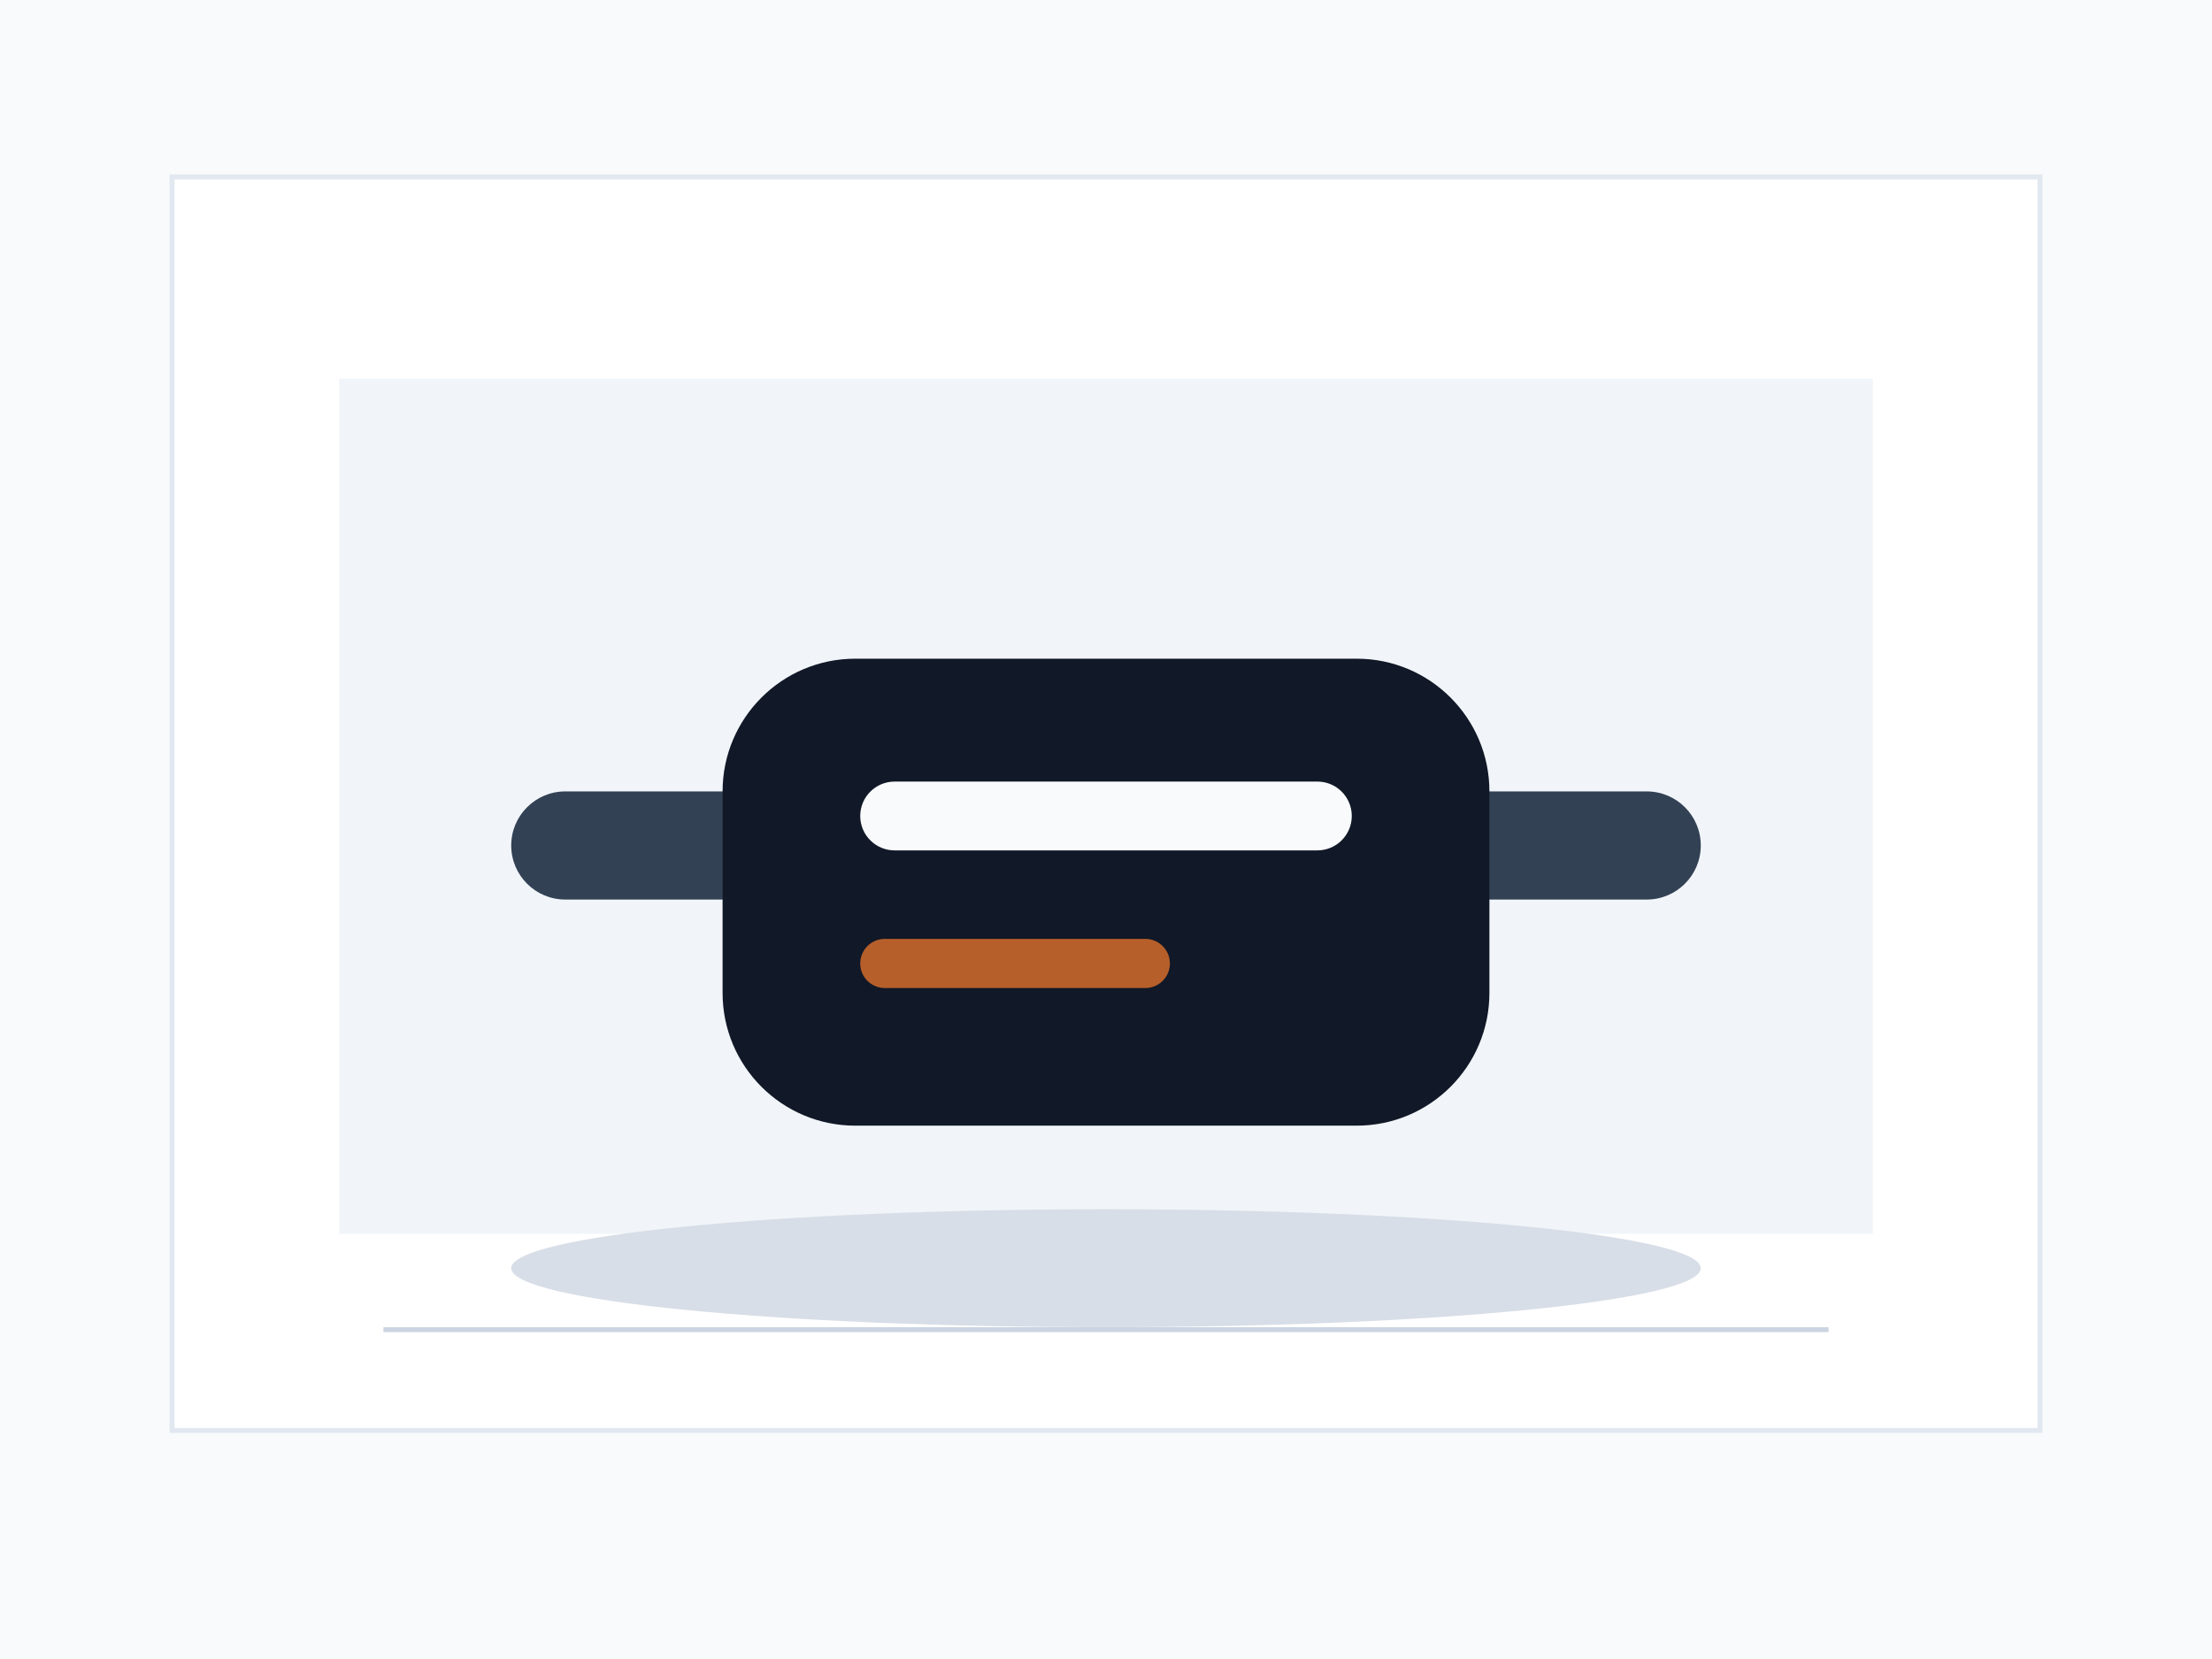
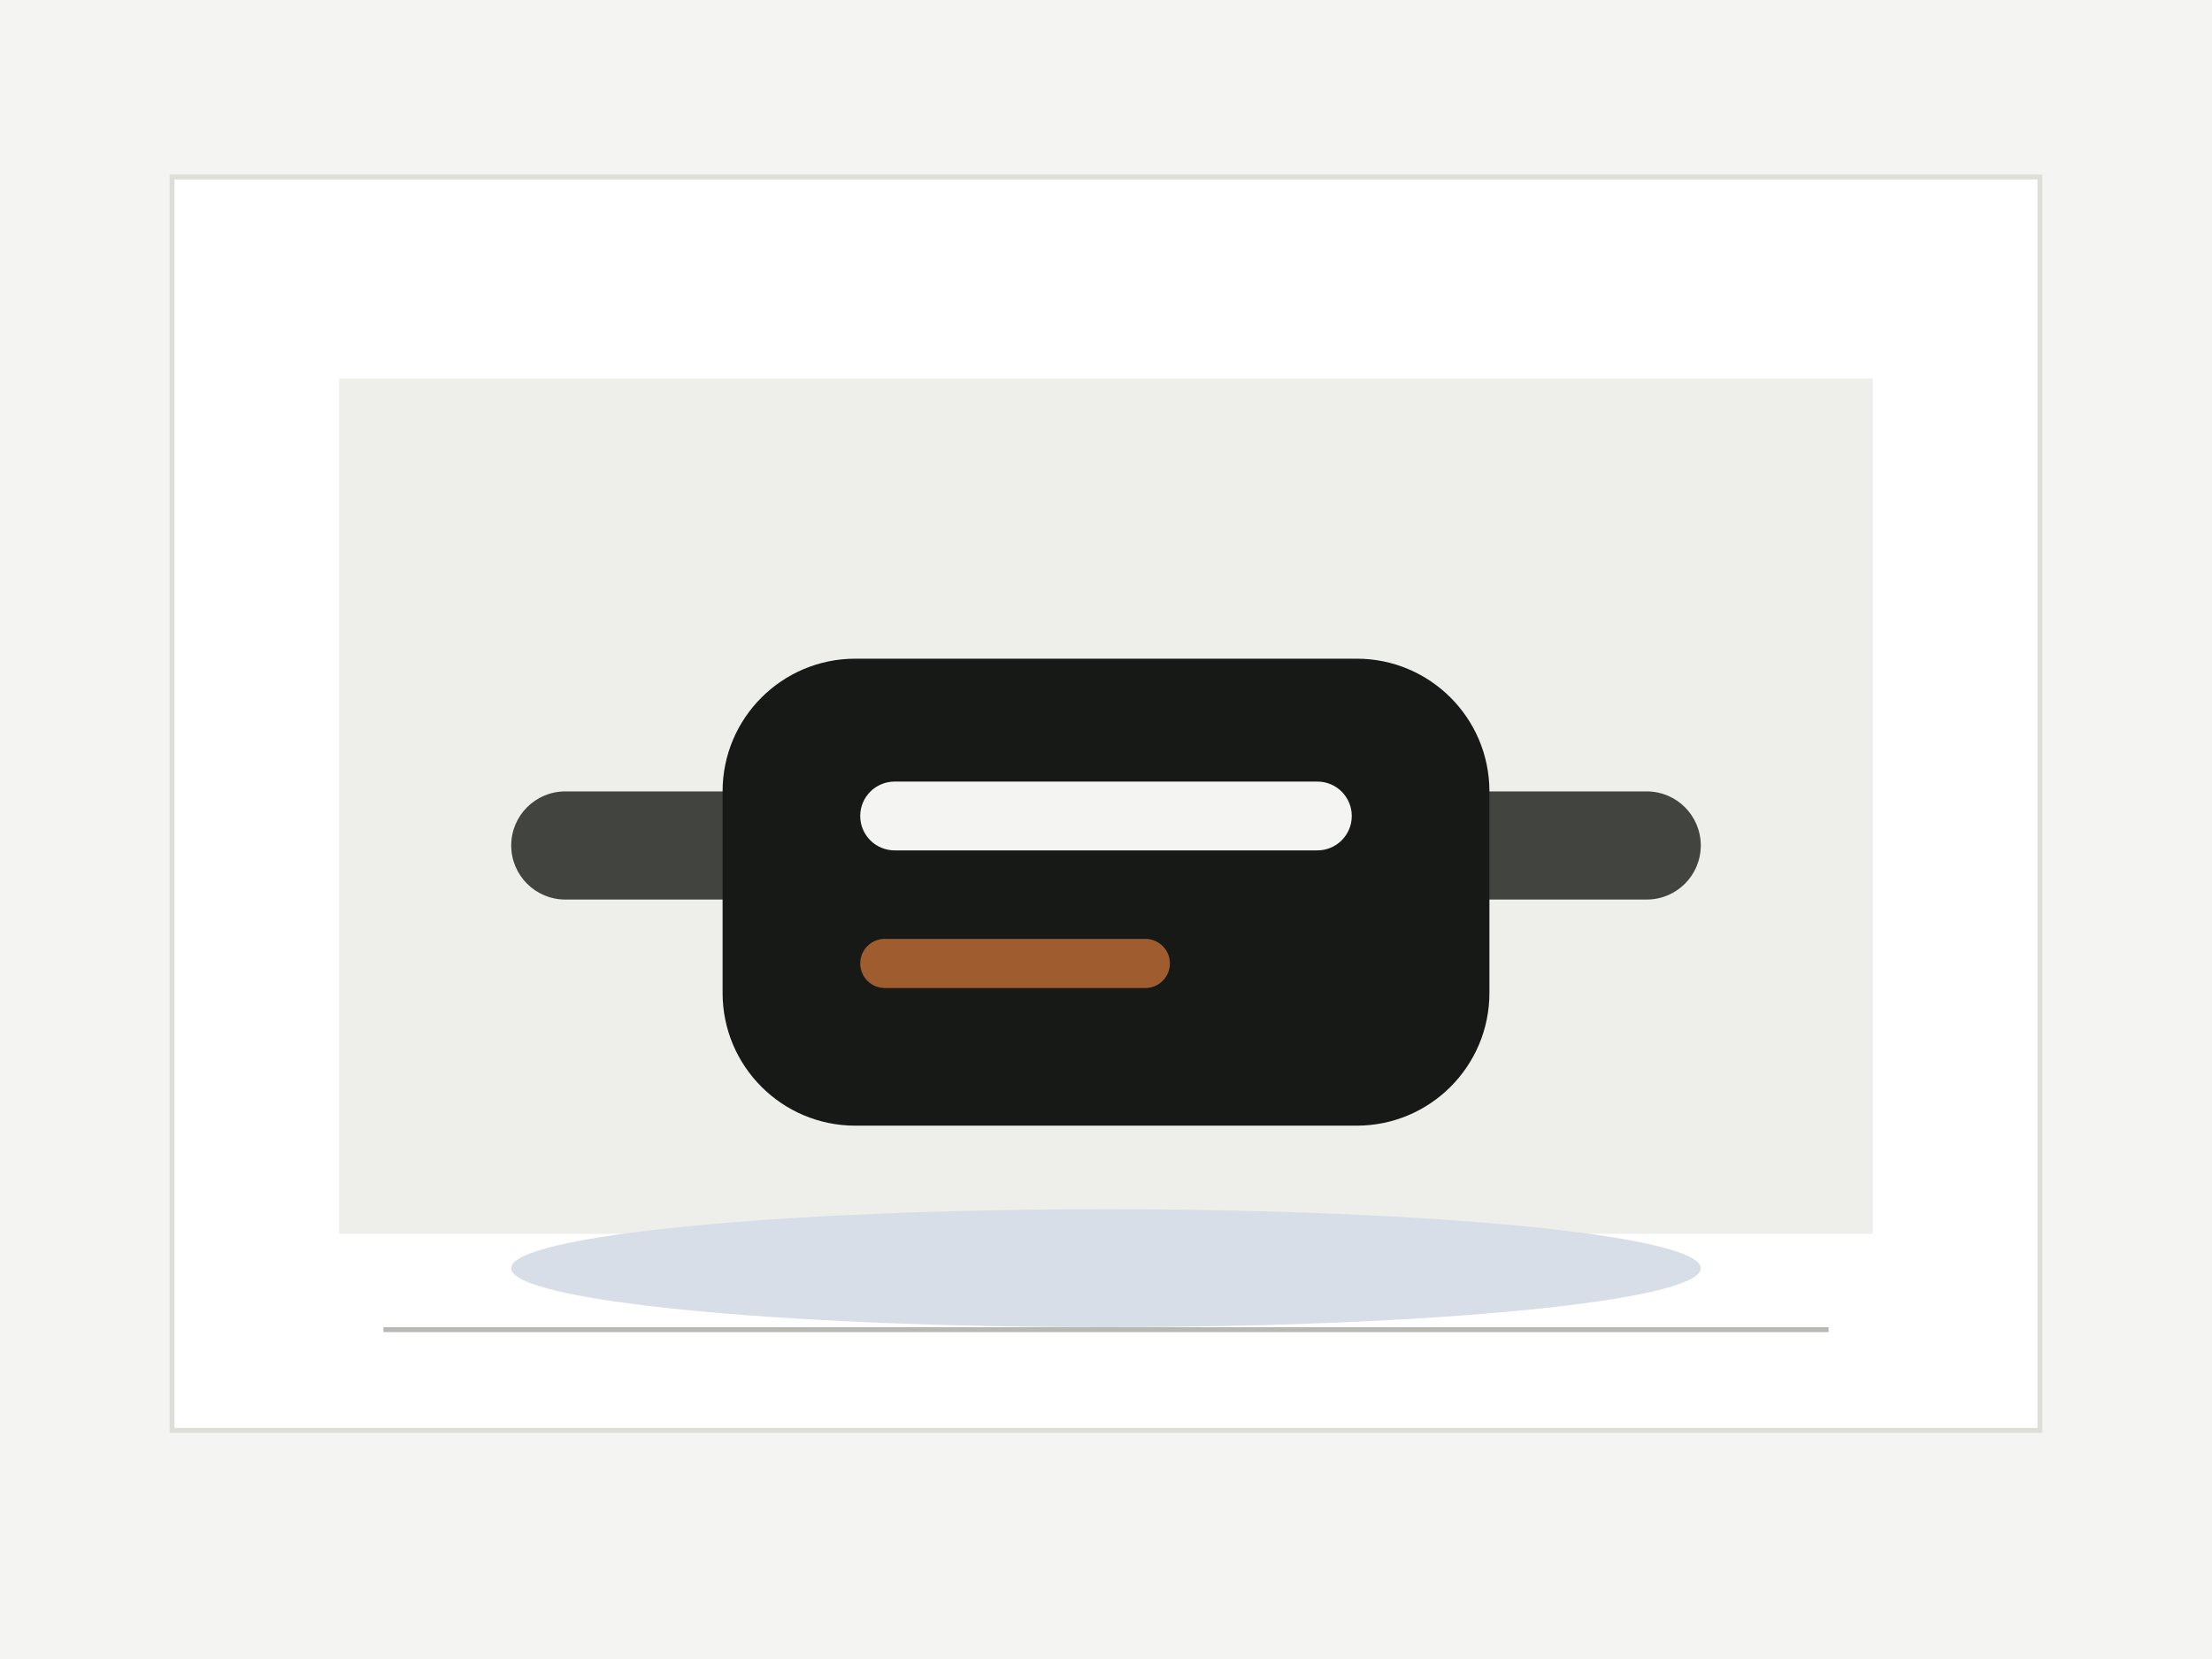
<svg xmlns="http://www.w3.org/2000/svg" width="900" height="675" viewBox="0 0 900 675" fill="none">
-   <rect width="900" height="675" fill="#f8fafc" />
-   <rect x="70" y="72" width="760" height="510" fill="#ffffff" stroke="#e2e8f0" stroke-width="2" />
-   <rect x="138" y="154" width="624" height="348" fill="#f1f5f9" />
+   <rect width="900" height="675" fill="#f4f4f2" />
+   <rect x="70" y="72" width="760" height="510" fill="#ffffff" stroke="#deded8" stroke-width="2" />
+   <rect x="138" y="154" width="624" height="348" fill="#eeeeeb" />
  <ellipse cx="450" cy="516" rx="242" ry="24" fill="#d8dee7" />
-   <rect x="208" y="322" width="484" height="44" rx="22" fill="#334155" />
-   <rect x="294" y="268" width="312" height="190" rx="54" fill="#111827" />
-   <rect x="350" y="318" width="200" height="28" rx="14" fill="#f8fafc" />
-   <rect x="350" y="382" width="126" height="20" rx="10" fill="#b65f2a" />
-   <rect x="156" y="540" width="588" height="2" fill="#cbd5e1" />
+   <rect x="208" y="322" width="484" height="44" rx="22" fill="#42453f" />
+   <rect x="294" y="268" width="312" height="190" rx="54" fill="#171917" />
+   <rect x="350" y="318" width="200" height="28" rx="14" fill="#f4f4f2" />
+   <rect x="350" y="382" width="126" height="20" rx="10" fill="#9f5d2f" />
+   <rect x="156" y="540" width="588" height="2" fill="#b8b9b2" />
</svg>
